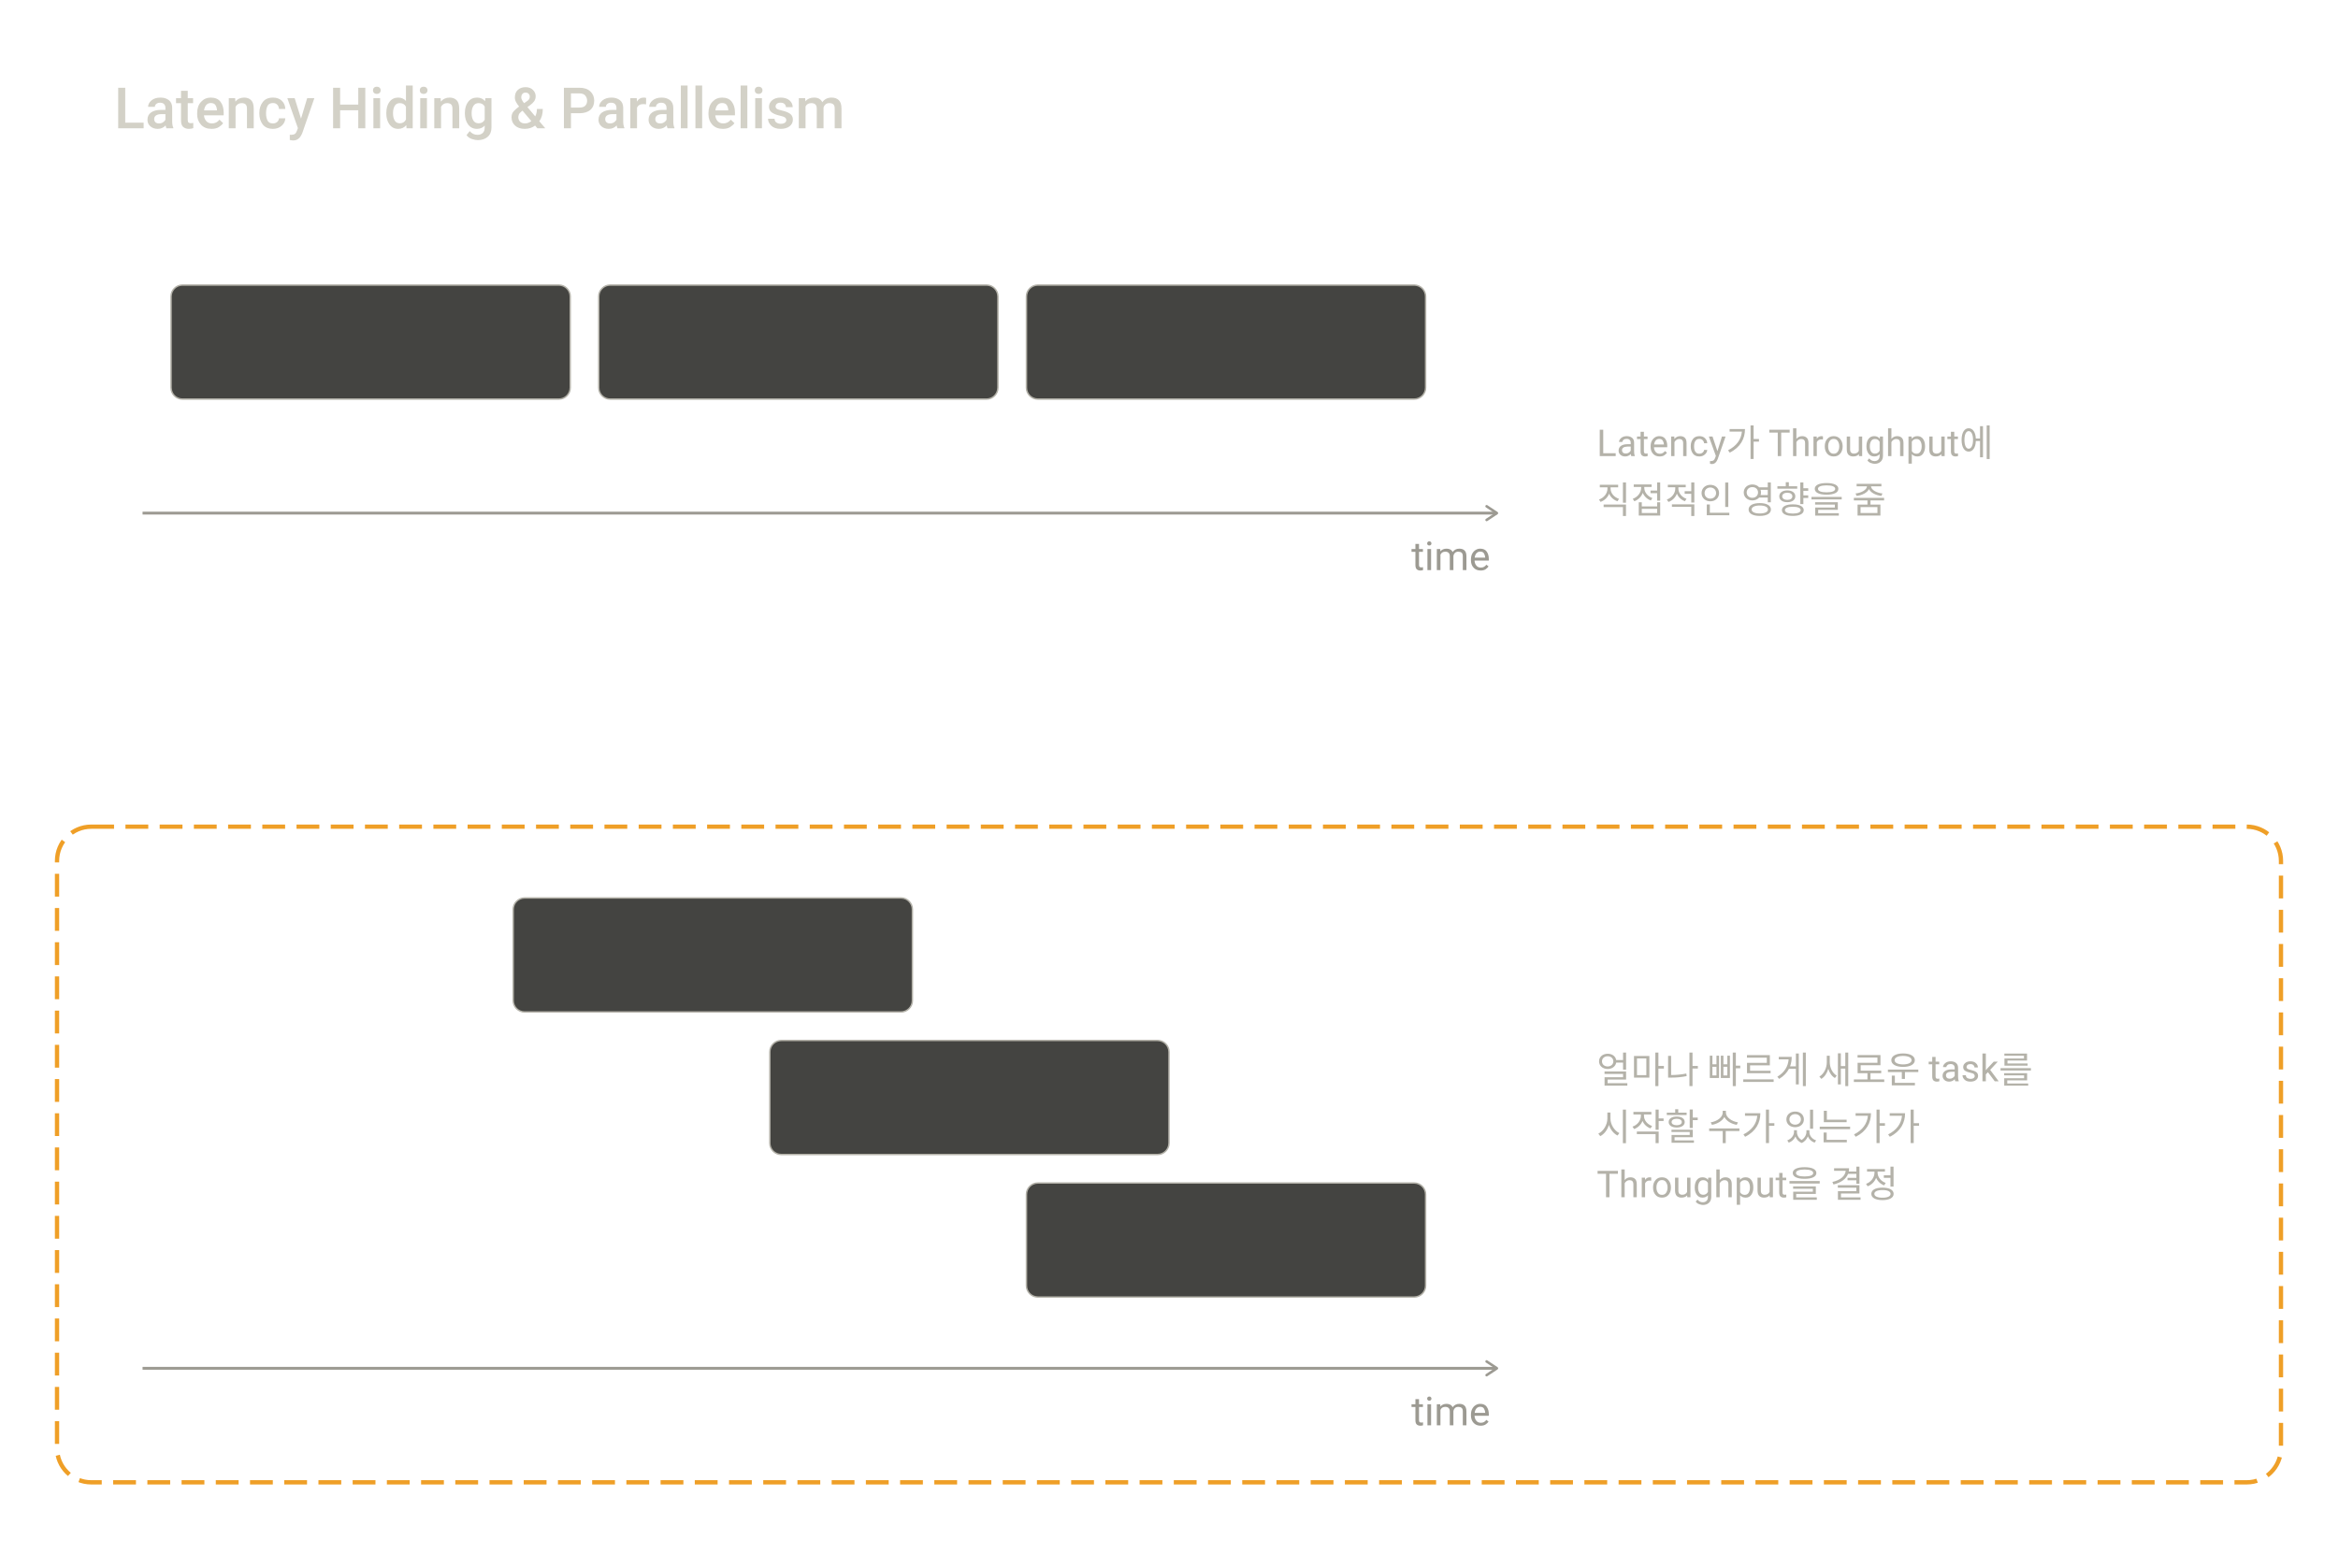
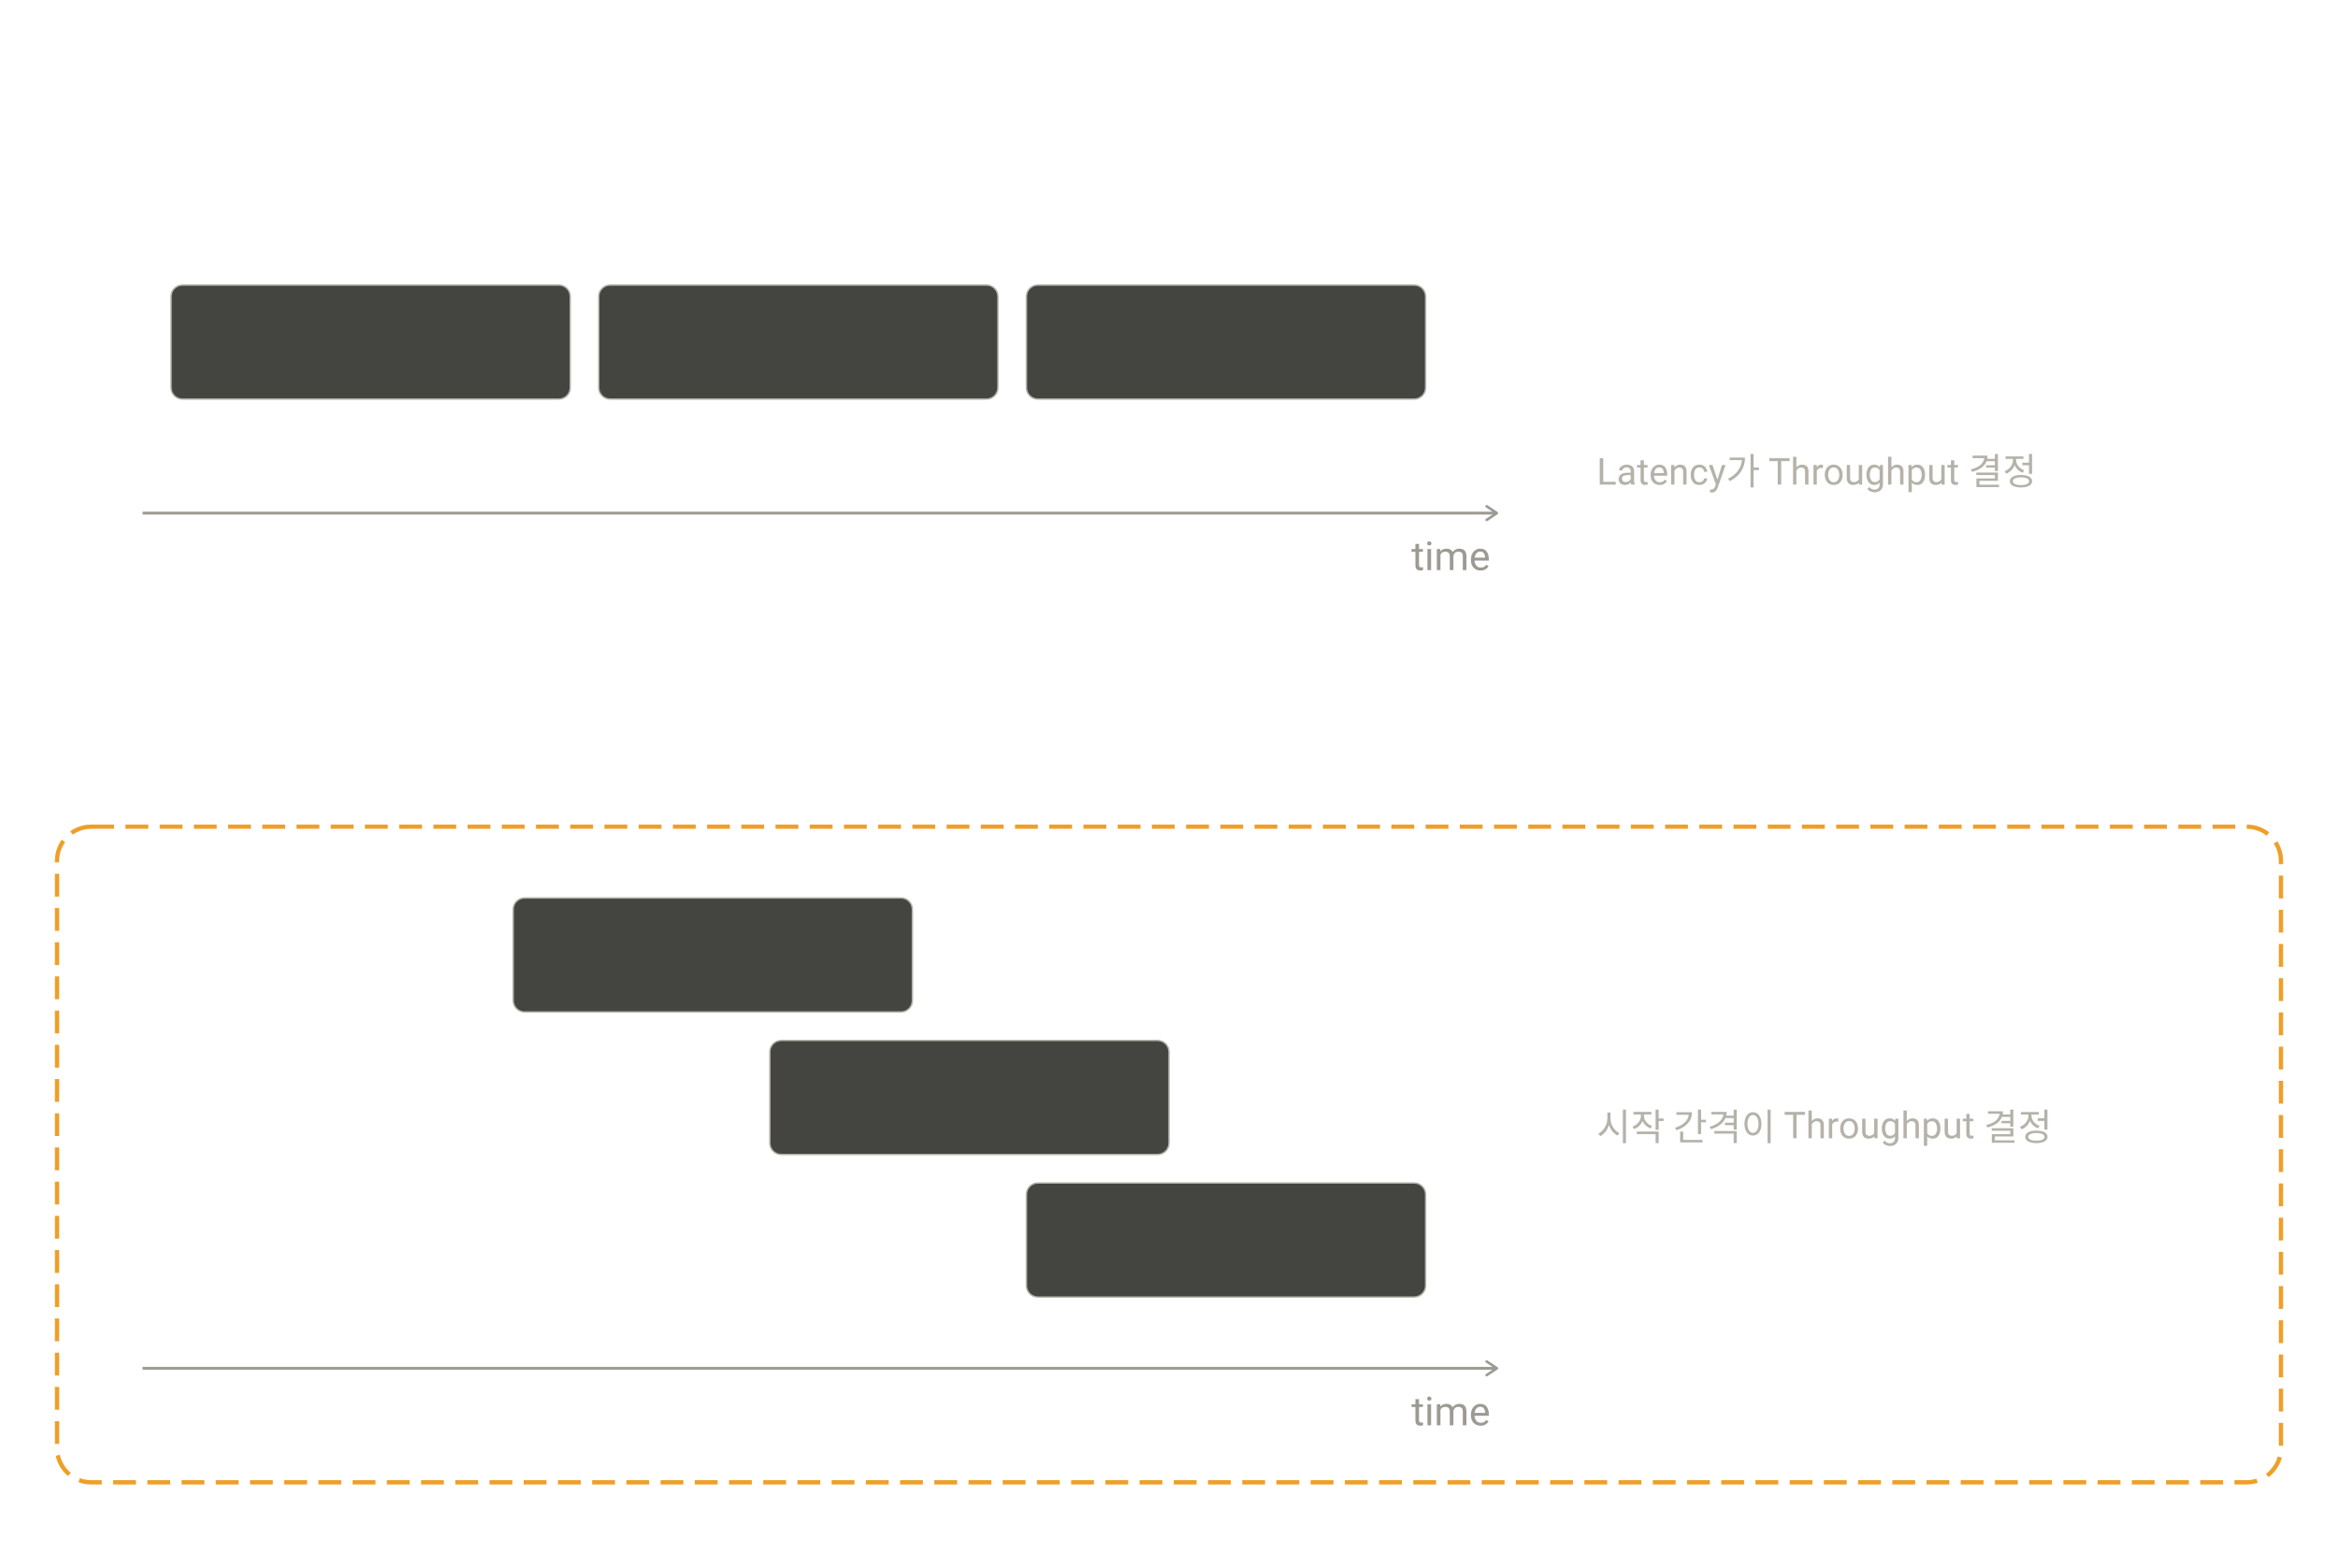
<svg xmlns="http://www.w3.org/2000/svg" width="820" height="550" viewBox="0 0 820 550" font-family="-apple-system, BlinkMacSystemFont, 'Segoe UI', Roboto, 'Apple SD Gothic Neo', 'Malgun Gothic', sans-serif">
  <defs>
    <marker id="arrow" viewBox="0 0 10 10" refX="8" refY="5" markerWidth="6" markerHeight="6" orient="auto-start-reverse">
      <path d="M2 1L8 5L2 9" fill="none" stroke="context-stroke" stroke-width="1.5" stroke-linecap="round" stroke-linejoin="round" />
    </marker>
  </defs>
-   <text x="40" y="45" font-size="20" font-weight="500" fill="#D3D1C7">Latency Hiding &amp; Parallelism</text>
  <rect x="60" y="100" width="140" height="40" rx="4" fill="#444441" stroke="#B4B2A9" stroke-width="0.5" />
  <rect x="210" y="100" width="140" height="40" rx="4" fill="#444441" stroke="#B4B2A9" stroke-width="0.5" />
  <rect x="360" y="100" width="140" height="40" rx="4" fill="#444441" stroke="#B4B2A9" stroke-width="0.5" />
  <line x1="50" y1="180" x2="525" y2="180" stroke="#9c9a92" stroke-width="1" marker-end="url(#arrow)" />
  <text x="495" y="200" font-size="14" fill="#9c9a92">time</text>
-   <text x="560" y="160" font-size="13" fill="#B4B2A9">Latency가 Throughput에</text>
-   <text x="560" y="180" font-size="13" fill="#B4B2A9">직접적인 영향을 줌</text>
+   <text x="560" y="170" font-size="13" fill="#B4B2A9">Latency가 Throughput 결정</text>
  <rect x="20" y="290" width="780" height="230" rx="12" fill="none" stroke="#EF9F27" stroke-width="1.5" stroke-dasharray="8 4" />
  <rect x="180" y="315" width="140" height="40" rx="4" fill="#444441" stroke="#B4B2A9" stroke-width="0.5" />
  <rect x="270" y="365" width="140" height="40" rx="4" fill="#444441" stroke="#B4B2A9" stroke-width="0.5" />
  <rect x="360" y="415" width="140" height="40" rx="4" fill="#444441" stroke="#B4B2A9" stroke-width="0.5" />
  <line x1="50" y1="480" x2="525" y2="480" stroke="#9c9a92" stroke-width="1" marker-end="url(#arrow)" />
  <text x="495" y="500" font-size="14" fill="#9c9a92">time</text>
-   <text x="560" y="380" font-size="13" fill="#B4B2A9">얼마나 빠르게 새로운 task를</text>
-   <text x="560" y="400" font-size="13" fill="#B4B2A9">시작할 수가 있는가가</text>
-   <text x="560" y="420" font-size="13" fill="#B4B2A9">Throughput을 결정</text>
+   <text x="560" y="400" font-size="13" fill="#B4B2A9">시작 간격이 Throughput 결정</text>
</svg>
